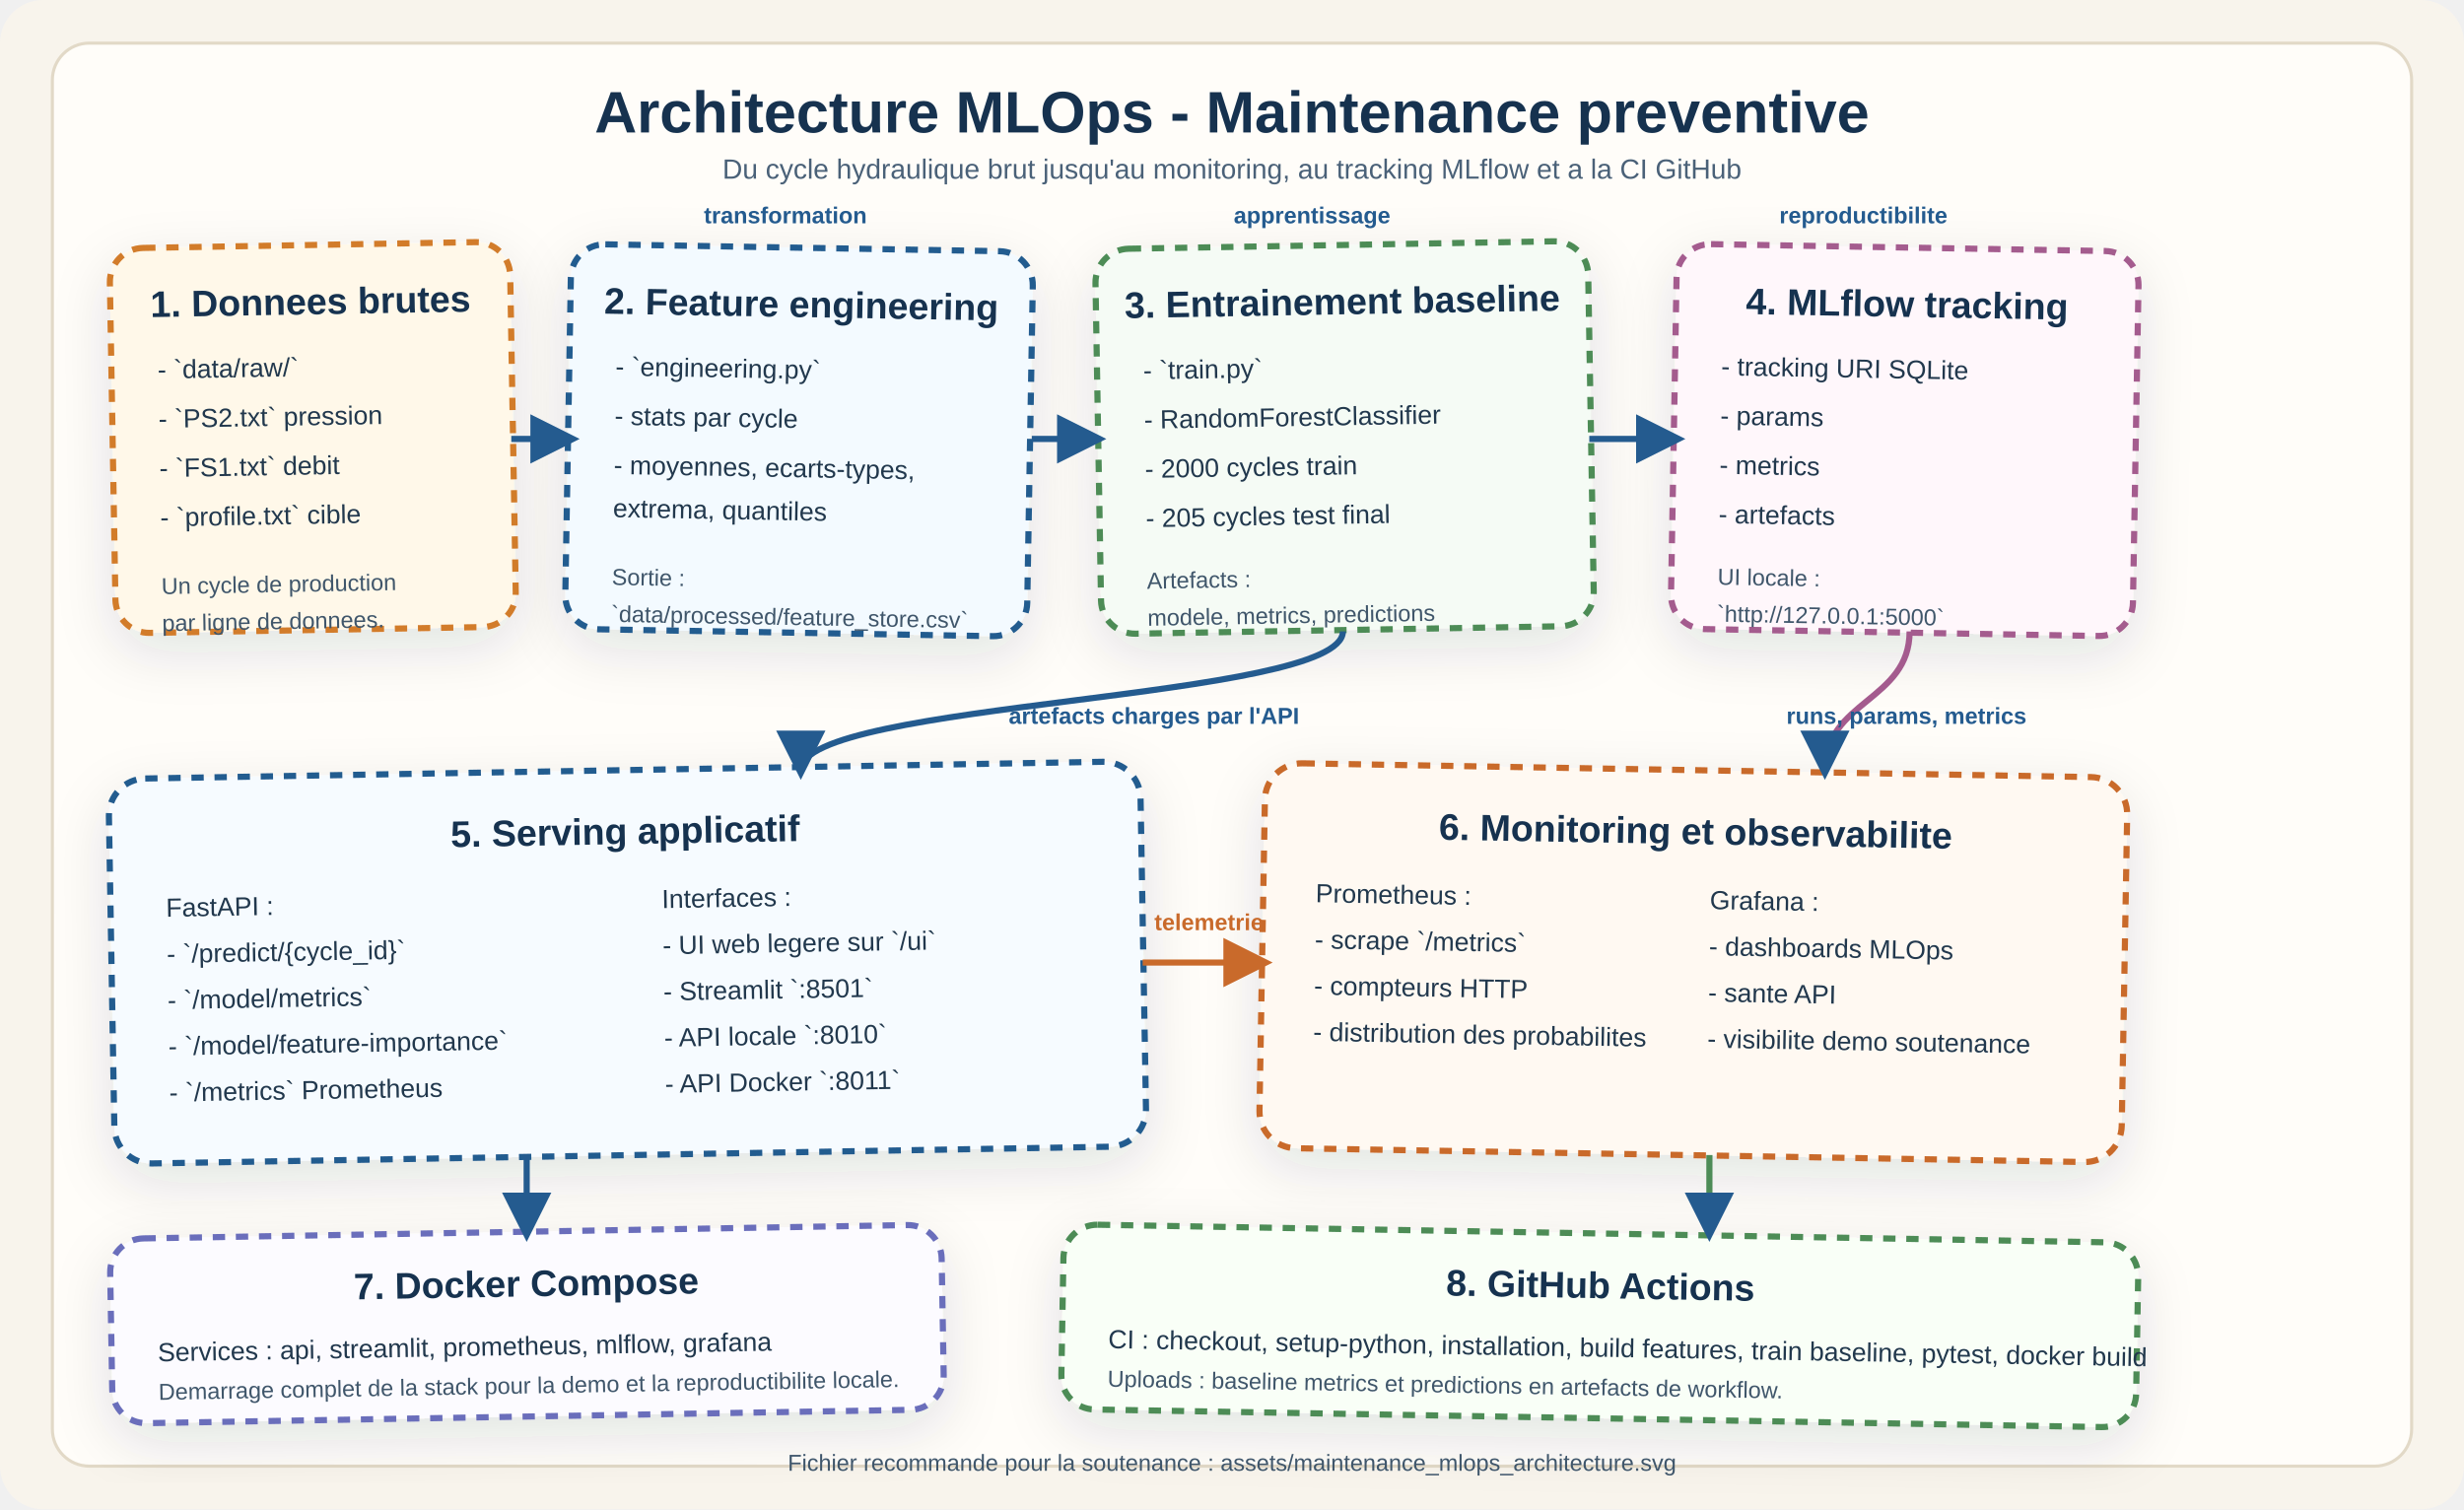
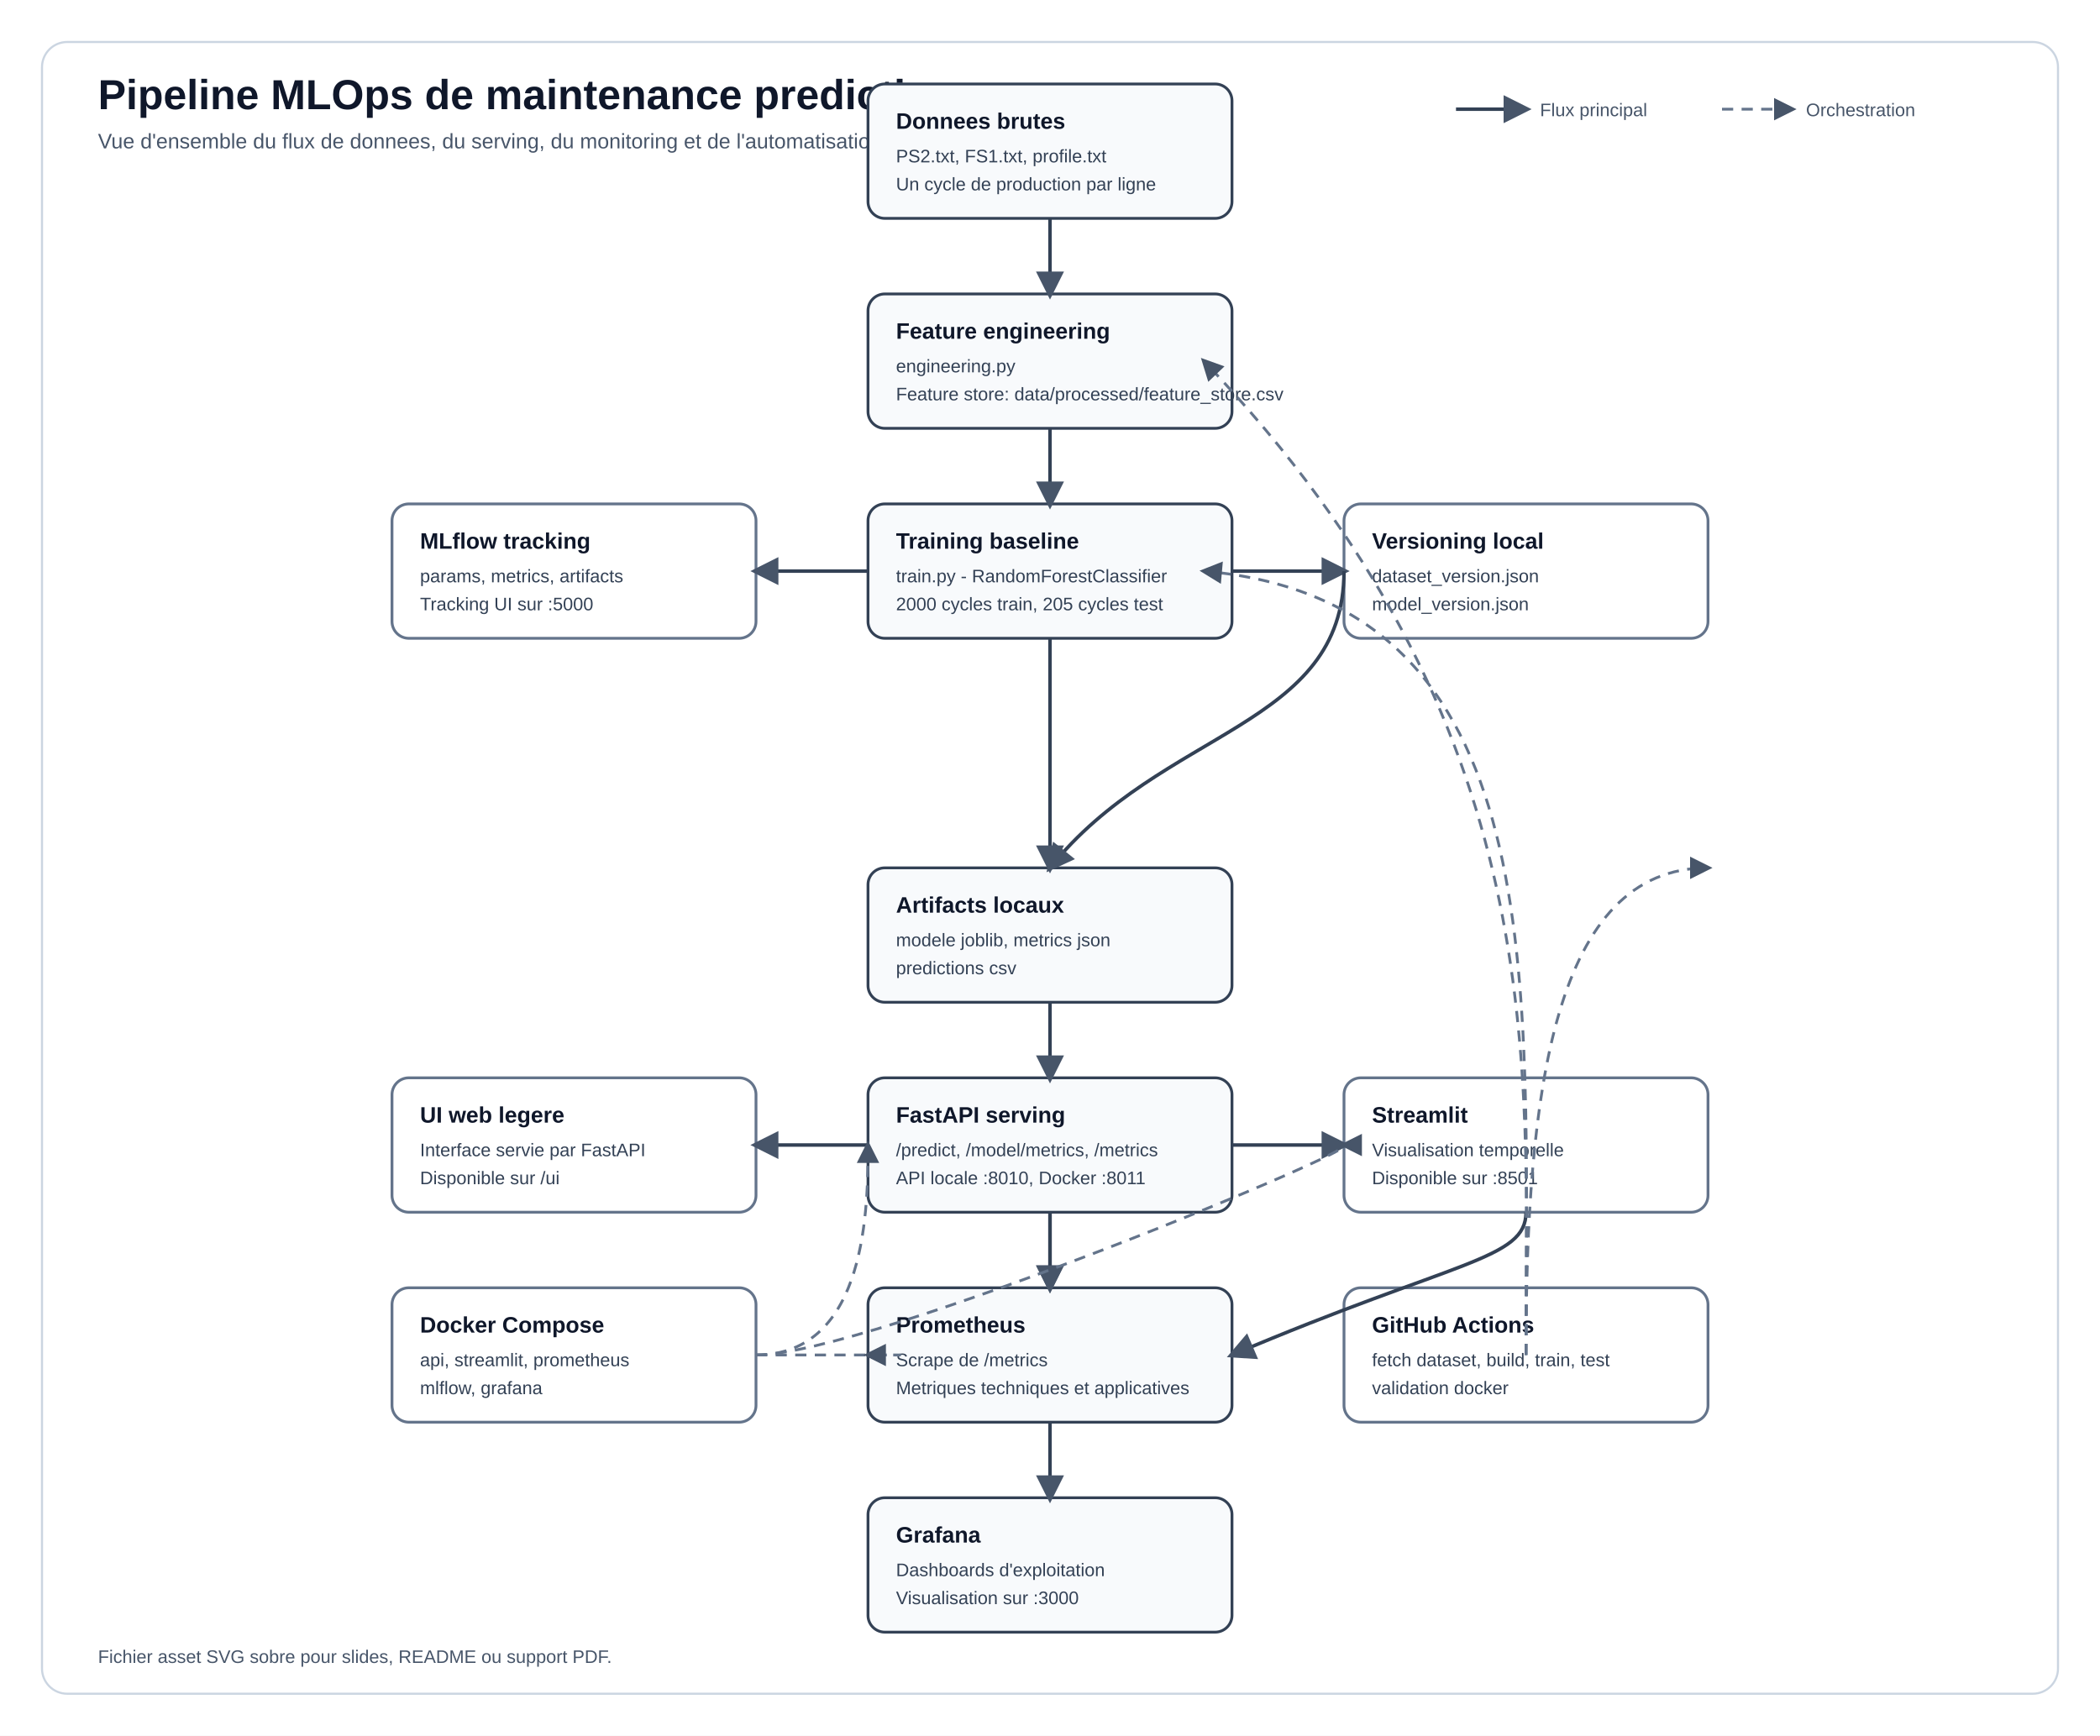
- <svg xmlns="http://www.w3.org/2000/svg" width="1600" height="980" viewBox="0 0 1600 980" fill="none">
+ <svg xmlns="http://www.w3.org/2000/svg" width="1500" height="1240" viewBox="0 0 1500 1240" fill="none">
  <defs>
-     <filter id="paperShadow" x="-20%" y="-20%" width="140%" height="140%">
-       <feDropShadow dx="0" dy="12" stdDeviation="18" flood-color="#17324D" flood-opacity="0.12" />
-     </filter>
-     <marker id="arrowBlue" viewBox="0 0 10 10" refX="8" refY="5" markerWidth="8" markerHeight="8" orient="auto-start-reverse">
-       <path d="M 0 0 L 10 5 L 0 10 z" fill="#245B8F" />
-     </marker>
-     <marker id="arrowOrange" viewBox="0 0 10 10" refX="8" refY="5" markerWidth="8" markerHeight="8" orient="auto-start-reverse">
-       <path d="M 0 0 L 10 5 L 0 10 z" fill="#C96A2B" />
+     <marker id="arrow" viewBox="0 0 10 10" refX="8" refY="5" markerWidth="8" markerHeight="8" orient="auto-start-reverse">
+       <path d="M 0 0 L 10 5 L 0 10 z" fill="#475569" />
    </marker>
    <style>
-       .title { font: 700 38px 'Segoe UI', Arial, sans-serif; fill: #16324F; }
-       .subtitle { font: 500 18px 'Segoe UI', Arial, sans-serif; fill: #4A6178; }
-       .boxTitle { font: 700 24px 'Segoe UI', Arial, sans-serif; fill: #16324F; }
-       .boxText { font: 500 17px 'Segoe UI', Arial, sans-serif; fill: #21384D; }
-       .smallText { font: 500 15px 'Segoe UI', Arial, sans-serif; fill: #3F566B; }
-       .label { font: 700 15px 'Segoe UI', Arial, sans-serif; fill: #245B8F; }
-       .labelOrange { font: 700 15px 'Segoe UI', Arial, sans-serif; fill: #C96A2B; }
+       .bg { fill: #ffffff; }
+       .frame { fill: #ffffff; stroke: #cbd5e1; stroke-width: 1.5; }
+       .title { font: 700 30px 'Segoe UI', Arial, sans-serif; fill: #0f172a; }
+       .subtitle { font: 400 15px 'Segoe UI', Arial, sans-serif; fill: #475569; }
+       .legend { font: 500 13px 'Segoe UI', Arial, sans-serif; fill: #475569; }
+       .node-title { font: 700 16px 'Segoe UI', Arial, sans-serif; fill: #0f172a; }
+       .node-text { font: 400 13px 'Segoe UI', Arial, sans-serif; fill: #334155; }
+       .core { fill: #f8fafc; stroke: #334155; stroke-width: 2; }
+       .support { fill: #ffffff; stroke: #64748b; stroke-width: 2; }
+       .flow { stroke: #334155; stroke-width: 2.5; fill: none; marker-end: url(#arrow); }
+       .control { stroke: #64748b; stroke-width: 2; stroke-dasharray: 8 6; fill: none; marker-end: url(#arrow); }
    </style>
  </defs>
-   <rect width="1600" height="980" rx="28" fill="#F8F4EC" />
-   <rect x="34" y="28" width="1532" height="924" rx="24" fill="#FFFDF9" stroke="#E2D9C7" stroke-width="2" />
-   <text x="800" y="86" text-anchor="middle" class="title">Architecture MLOps - Maintenance preventive</text>
-   <text x="800" y="116" text-anchor="middle" class="subtitle">Du cycle hydraulique brut jusqu'au monitoring, au tracking MLflow et a la CI GitHub</text>
-   <g filter="url(#paperShadow)" transform="rotate(-1 150 220)">
-     <rect x="72" y="160" width="260" height="250" rx="22" fill="#FFF8E9" stroke="#D27C2C" stroke-width="4" stroke-dasharray="8 7" />
-     <text x="202" y="205" text-anchor="middle" class="boxTitle">1. Donnees brutes</text>
-     <text x="102" y="245" class="boxText">- `data/raw/`</text>
-     <text x="102" y="277" class="boxText">- `PS2.txt` pression</text>
-     <text x="102" y="309" class="boxText">- `FS1.txt` debit</text>
-     <text x="102" y="341" class="boxText">- `profile.txt` cible</text>
-     <text x="102" y="385" class="smallText">Un cycle de production</text>
-     <text x="102" y="409" class="smallText">par ligne de donnees.</text>
+   <rect class="bg" x="0" y="0" width="1500" height="1240" />
+   <rect class="frame" x="30" y="30" width="1440" height="1180" rx="18" />
+   <text x="70" y="78" class="title">Pipeline MLOps de maintenance predictive</text>
+   <text x="70" y="106" class="subtitle">Vue d'ensemble du flux de donnees, du serving, du monitoring et de l'automatisation.</text>
+   <line x1="1040" y1="78" x2="1090" y2="78" class="flow" />
+   <text x="1100" y="83" class="legend">Flux principal</text>
+   <line x1="1230" y1="78" x2="1280" y2="78" class="control" />
+   <text x="1290" y="83" class="legend">Orchestration</text>
+   <g transform="translate(620 60)">
+     <rect class="core" width="260" height="96" rx="12" />
+     <text x="20" y="32" class="node-title">Donnees brutes</text>
+     <text x="20" y="56" class="node-text">PS2.txt, FS1.txt, profile.txt</text>
+     <text x="20" y="76" class="node-text">Un cycle de production par ligne</text>
  </g>
-   <g filter="url(#paperShadow)" transform="rotate(1 470 220)">
-     <rect x="370" y="160" width="300" height="250" rx="22" fill="#F3FAFF" stroke="#245B8F" stroke-width="4" stroke-dasharray="8 7" />
-     <text x="520" y="205" text-anchor="middle" class="boxTitle">2. Feature engineering</text>
-     <text x="400" y="245" class="boxText">- `engineering.py`</text>
-     <text x="400" y="277" class="boxText">- stats par cycle</text>
-     <text x="400" y="309" class="boxText">- moyennes, ecarts-types,</text>
-     <text x="400" y="337" class="boxText">  extrema, quantiles</text>
-     <text x="400" y="381" class="smallText">Sortie :</text>
-     <text x="400" y="405" class="smallText">`data/processed/feature_store.csv`</text>
+   <g transform="translate(620 210)">
+     <rect class="core" width="260" height="96" rx="12" />
+     <text x="20" y="32" class="node-title">Feature engineering</text>
+     <text x="20" y="56" class="node-text">engineering.py</text>
+     <text x="20" y="76" class="node-text">Feature store: data/processed/feature_store.csv</text>
  </g>
-   <g filter="url(#paperShadow)" transform="rotate(-1 820 220)">
-     <rect x="712" y="160" width="320" height="250" rx="22" fill="#F5FBF5" stroke="#4D8C57" stroke-width="4" stroke-dasharray="8 7" />
-     <text x="872" y="205" text-anchor="middle" class="boxTitle">3. Entrainement baseline</text>
-     <text x="742" y="245" class="boxText">- `train.py`</text>
-     <text x="742" y="277" class="boxText">- RandomForestClassifier</text>
-     <text x="742" y="309" class="boxText">- 2000 cycles train</text>
-     <text x="742" y="341" class="boxText">- 205 cycles test final</text>
-     <text x="742" y="381" class="smallText">Artefacts :</text>
-     <text x="742" y="405" class="smallText">modele, metrics, predictions</text>
+   <g transform="translate(620 360)">
+     <rect class="core" width="260" height="96" rx="12" />
+     <text x="20" y="32" class="node-title">Training baseline</text>
+     <text x="20" y="56" class="node-text">train.py - RandomForestClassifier</text>
+     <text x="20" y="76" class="node-text">2000 cycles train, 205 cycles test</text>
  </g>
-   <g filter="url(#paperShadow)" transform="rotate(1 1195 220)">
-     <rect x="1088" y="160" width="300" height="250" rx="22" fill="#FFF7FB" stroke="#A45B8E" stroke-width="4" stroke-dasharray="8 7" />
-     <text x="1238" y="205" text-anchor="middle" class="boxTitle">4. MLflow tracking</text>
-     <text x="1118" y="245" class="boxText">- tracking URI SQLite</text>
-     <text x="1118" y="277" class="boxText">- params</text>
-     <text x="1118" y="309" class="boxText">- metrics</text>
-     <text x="1118" y="341" class="boxText">- artefacts</text>
-     <text x="1118" y="381" class="smallText">UI locale :</text>
-     <text x="1118" y="405" class="smallText">`http://127.0.0.1:5000`</text>
+   <g transform="translate(960 360)">
+     <rect class="support" width="260" height="96" rx="12" />
+     <text x="20" y="32" class="node-title">Versioning local</text>
+     <text x="20" y="56" class="node-text">dataset_version.json</text>
+     <text x="20" y="76" class="node-text">model_version.json</text>
  </g>
-   <path d="M332 285 C350 285, 355 285, 370 285" stroke="#245B8F" stroke-width="4" fill="none" marker-end="url(#arrowBlue)" />
-   <path d="M670 285 C688 285, 694 285, 712 285" stroke="#245B8F" stroke-width="4" fill="none" marker-end="url(#arrowBlue)" />
-   <path d="M1032 285 C1050 285, 1058 285, 1088 285" stroke="#245B8F" stroke-width="4" fill="none" marker-end="url(#arrowBlue)" />
-   <text x="510" y="145" text-anchor="middle" class="label">transformation</text>
-   <text x="852" y="145" text-anchor="middle" class="label">apprentissage</text>
-   <text x="1210" y="145" text-anchor="middle" class="label">reproductibilite</text>
-   <g filter="url(#paperShadow)" transform="rotate(-1 410 600)">
-     <rect x="72" y="500" width="670" height="250" rx="24" fill="#F6FBFF" stroke="#245B8F" stroke-width="4" stroke-dasharray="8 7" />
-     <text x="407" y="548" text-anchor="middle" class="boxTitle">5. Serving applicatif</text>
-     <text x="108" y="590" class="boxText">FastAPI :</text>
-     <text x="108" y="620" class="boxText">- `/predict/{cycle_id}`</text>
-     <text x="108" y="650" class="boxText">- `/model/metrics`</text>
-     <text x="108" y="680" class="boxText">- `/model/feature-importance`</text>
-     <text x="108" y="710" class="boxText">- `/metrics` Prometheus</text>
-     <text x="430" y="590" class="boxText">Interfaces :</text>
-     <text x="430" y="620" class="boxText">- UI web legere sur `/ui`</text>
-     <text x="430" y="650" class="boxText">- Streamlit `:8501`</text>
-     <text x="430" y="680" class="boxText">- API locale `:8010`</text>
-     <text x="430" y="710" class="boxText">- API Docker `:8011`</text>
+   <g transform="translate(280 360)">
+     <rect class="support" width="260" height="96" rx="12" />
+     <text x="20" y="32" class="node-title">MLflow tracking</text>
+     <text x="20" y="56" class="node-text">params, metrics, artifacts</text>
+     <text x="20" y="76" class="node-text">Tracking UI sur :5000</text>
  </g>
-   <g filter="url(#paperShadow)" transform="rotate(1 1095 600)">
-     <rect x="820" y="500" width="560" height="250" rx="24" fill="#FFF9F2" stroke="#C96A2B" stroke-width="4" stroke-dasharray="8 7" />
-     <text x="1100" y="548" text-anchor="middle" class="boxTitle">6. Monitoring et observabilite</text>
-     <text x="854" y="590" class="boxText">Prometheus :</text>
-     <text x="854" y="620" class="boxText">- scrape `/metrics`</text>
-     <text x="854" y="650" class="boxText">- compteurs HTTP</text>
-     <text x="854" y="680" class="boxText">- distribution des probabilites</text>
-     <text x="1110" y="590" class="boxText">Grafana :</text>
-     <text x="1110" y="620" class="boxText">- dashboards MLOps</text>
-     <text x="1110" y="650" class="boxText">- sante API</text>
-     <text x="1110" y="680" class="boxText">- visibilite demo soutenance</text>
+   <g transform="translate(620 620)">
+     <rect class="core" width="260" height="96" rx="12" />
+     <text x="20" y="32" class="node-title">Artifacts locaux</text>
+     <text x="20" y="56" class="node-text">modele joblib, metrics json</text>
+     <text x="20" y="76" class="node-text">predictions csv</text>
  </g>
-   <path d="M872 410 C872 455, 520 455, 520 500" stroke="#245B8F" stroke-width="4" fill="none" marker-end="url(#arrowBlue)" />
-   <path d="M1240 410 C1240 455, 1185 455, 1185 500" stroke="#A45B8E" stroke-width="4" fill="none" marker-end="url(#arrowBlue)" />
-   <path d="M742 625 C782 625, 790 625, 820 625" stroke="#C96A2B" stroke-width="4" fill="none" marker-end="url(#arrowOrange)" />
-   <text x="655" y="470" class="label">artefacts charges par l'API</text>
-   <text x="1160" y="470" class="label">runs, params, metrics</text>
-   <text x="785" y="604" text-anchor="middle" class="labelOrange">telemetrie</text>
-   <g filter="url(#paperShadow)" transform="rotate(-1 330 850)">
-     <rect x="72" y="800" width="540" height="120" rx="22" fill="#FCFBFF" stroke="#6A6EBB" stroke-width="4" stroke-dasharray="8 7" />
-     <text x="342" y="842" text-anchor="middle" class="boxTitle">7. Docker Compose</text>
-     <text x="102" y="880" class="boxText">Services : api, streamlit, prometheus, mlflow, grafana</text>
-     <text x="102" y="905" class="smallText">Demarrage complet de la stack pour la demo et la reproductibilite locale.</text>
+   <g transform="translate(620 770)">
+     <rect class="core" width="260" height="96" rx="12" />
+     <text x="20" y="32" class="node-title">FastAPI serving</text>
+     <text x="20" y="56" class="node-text">/predict, /model/metrics, /metrics</text>
+     <text x="20" y="76" class="node-text">API locale :8010, Docker :8011</text>
  </g>
-   <g filter="url(#paperShadow)" transform="rotate(1 985 850)">
-     <rect x="690" y="800" width="698" height="120" rx="22" fill="#F9FFF7" stroke="#4D8C57" stroke-width="4" stroke-dasharray="8 7" />
-     <text x="1039" y="842" text-anchor="middle" class="boxTitle">8. GitHub Actions</text>
-     <text x="720" y="880" class="boxText">CI : checkout, setup-python, installation, build features, train baseline, pytest, docker build</text>
-     <text x="720" y="905" class="smallText">Uploads : baseline metrics et predictions en artefacts de workflow.</text>
+   <g transform="translate(280 770)">
+     <rect class="support" width="260" height="96" rx="12" />
+     <text x="20" y="32" class="node-title">UI web legere</text>
+     <text x="20" y="56" class="node-text">Interface servie par FastAPI</text>
+     <text x="20" y="76" class="node-text">Disponible sur /ui</text>
  </g>
-   <path d="M342 750 C342 780, 342 785, 342 800" stroke="#245B8F" stroke-width="4" fill="none" marker-end="url(#arrowBlue)" />
-   <path d="M1110 750 C1110 780, 1110 785, 1110 800" stroke="#4D8C57" stroke-width="4" fill="none" marker-end="url(#arrowBlue)" />
-   <text x="800" y="955" text-anchor="middle" class="smallText">Fichier recommande pour la soutenance : assets/maintenance_mlops_architecture.svg</text>
+   <g transform="translate(960 770)">
+     <rect class="support" width="260" height="96" rx="12" />
+     <text x="20" y="32" class="node-title">Streamlit</text>
+     <text x="20" y="56" class="node-text">Visualisation temporelle</text>
+     <text x="20" y="76" class="node-text">Disponible sur :8501</text>
+   </g>
+   <g transform="translate(620 920)">
+     <rect class="core" width="260" height="96" rx="12" />
+     <text x="20" y="32" class="node-title">Prometheus</text>
+     <text x="20" y="56" class="node-text">Scrape de /metrics</text>
+     <text x="20" y="76" class="node-text">Metriques techniques et applicatives</text>
+   </g>
+   <g transform="translate(620 1070)">
+     <rect class="core" width="260" height="96" rx="12" />
+     <text x="20" y="32" class="node-title">Grafana</text>
+     <text x="20" y="56" class="node-text">Dashboards d'exploitation</text>
+     <text x="20" y="76" class="node-text">Visualisation sur :3000</text>
+   </g>
+   <g transform="translate(280 920)">
+     <rect class="support" width="260" height="96" rx="12" />
+     <text x="20" y="32" class="node-title">Docker Compose</text>
+     <text x="20" y="56" class="node-text">api, streamlit, prometheus</text>
+     <text x="20" y="76" class="node-text">mlflow, grafana</text>
+   </g>
+   <g transform="translate(960 920)">
+     <rect class="support" width="260" height="96" rx="12" />
+     <text x="20" y="32" class="node-title">GitHub Actions</text>
+     <text x="20" y="56" class="node-text">fetch dataset, build, train, test</text>
+     <text x="20" y="76" class="node-text">validation docker</text>
+   </g>
+   <path d="M750 156 L750 210" class="flow" />
+   <path d="M750 306 L750 360" class="flow" />
+   <path d="M750 456 L750 620" class="flow" />
+   <path d="M750 716 L750 770" class="flow" />
+   <path d="M750 866 L750 920" class="flow" />
+   <path d="M750 1016 L750 1070" class="flow" />
+   <path d="M880 408 L960 408" class="flow" />
+   <path d="M960 408 C960 520 830 520 750 620" class="flow" />
+   <path d="M620 408 L540 408" class="flow" />
+   <path d="M620 818 L540 818" class="flow" />
+   <path d="M880 818 L960 818" class="flow" />
+   <path d="M750 866 C750 900 750 900 750 920" class="flow" />
+   <path d="M1090 866 C1090 900 1040 900 880 968" class="flow" />
+   <path d="M1090 968 C1090 780 1110 620 1220 620" class="control" />
+   <path d="M1090 968 C1090 700 1110 430 860 408" class="control" />
+   <path d="M1090 968 C1090 760 1110 520 860 258" class="control" />
+   <path d="M540 968 C620 968 620 860 620 818" class="control" />
+   <path d="M540 968 C620 968 980 818 960 818" class="control" />
+   <path d="M540 968 C610 968 680 968 620 968" class="control" />
+   <text x="70" y="1188" class="legend">Fichier asset SVG sobre pour slides, README ou support PDF.</text>
</svg>
